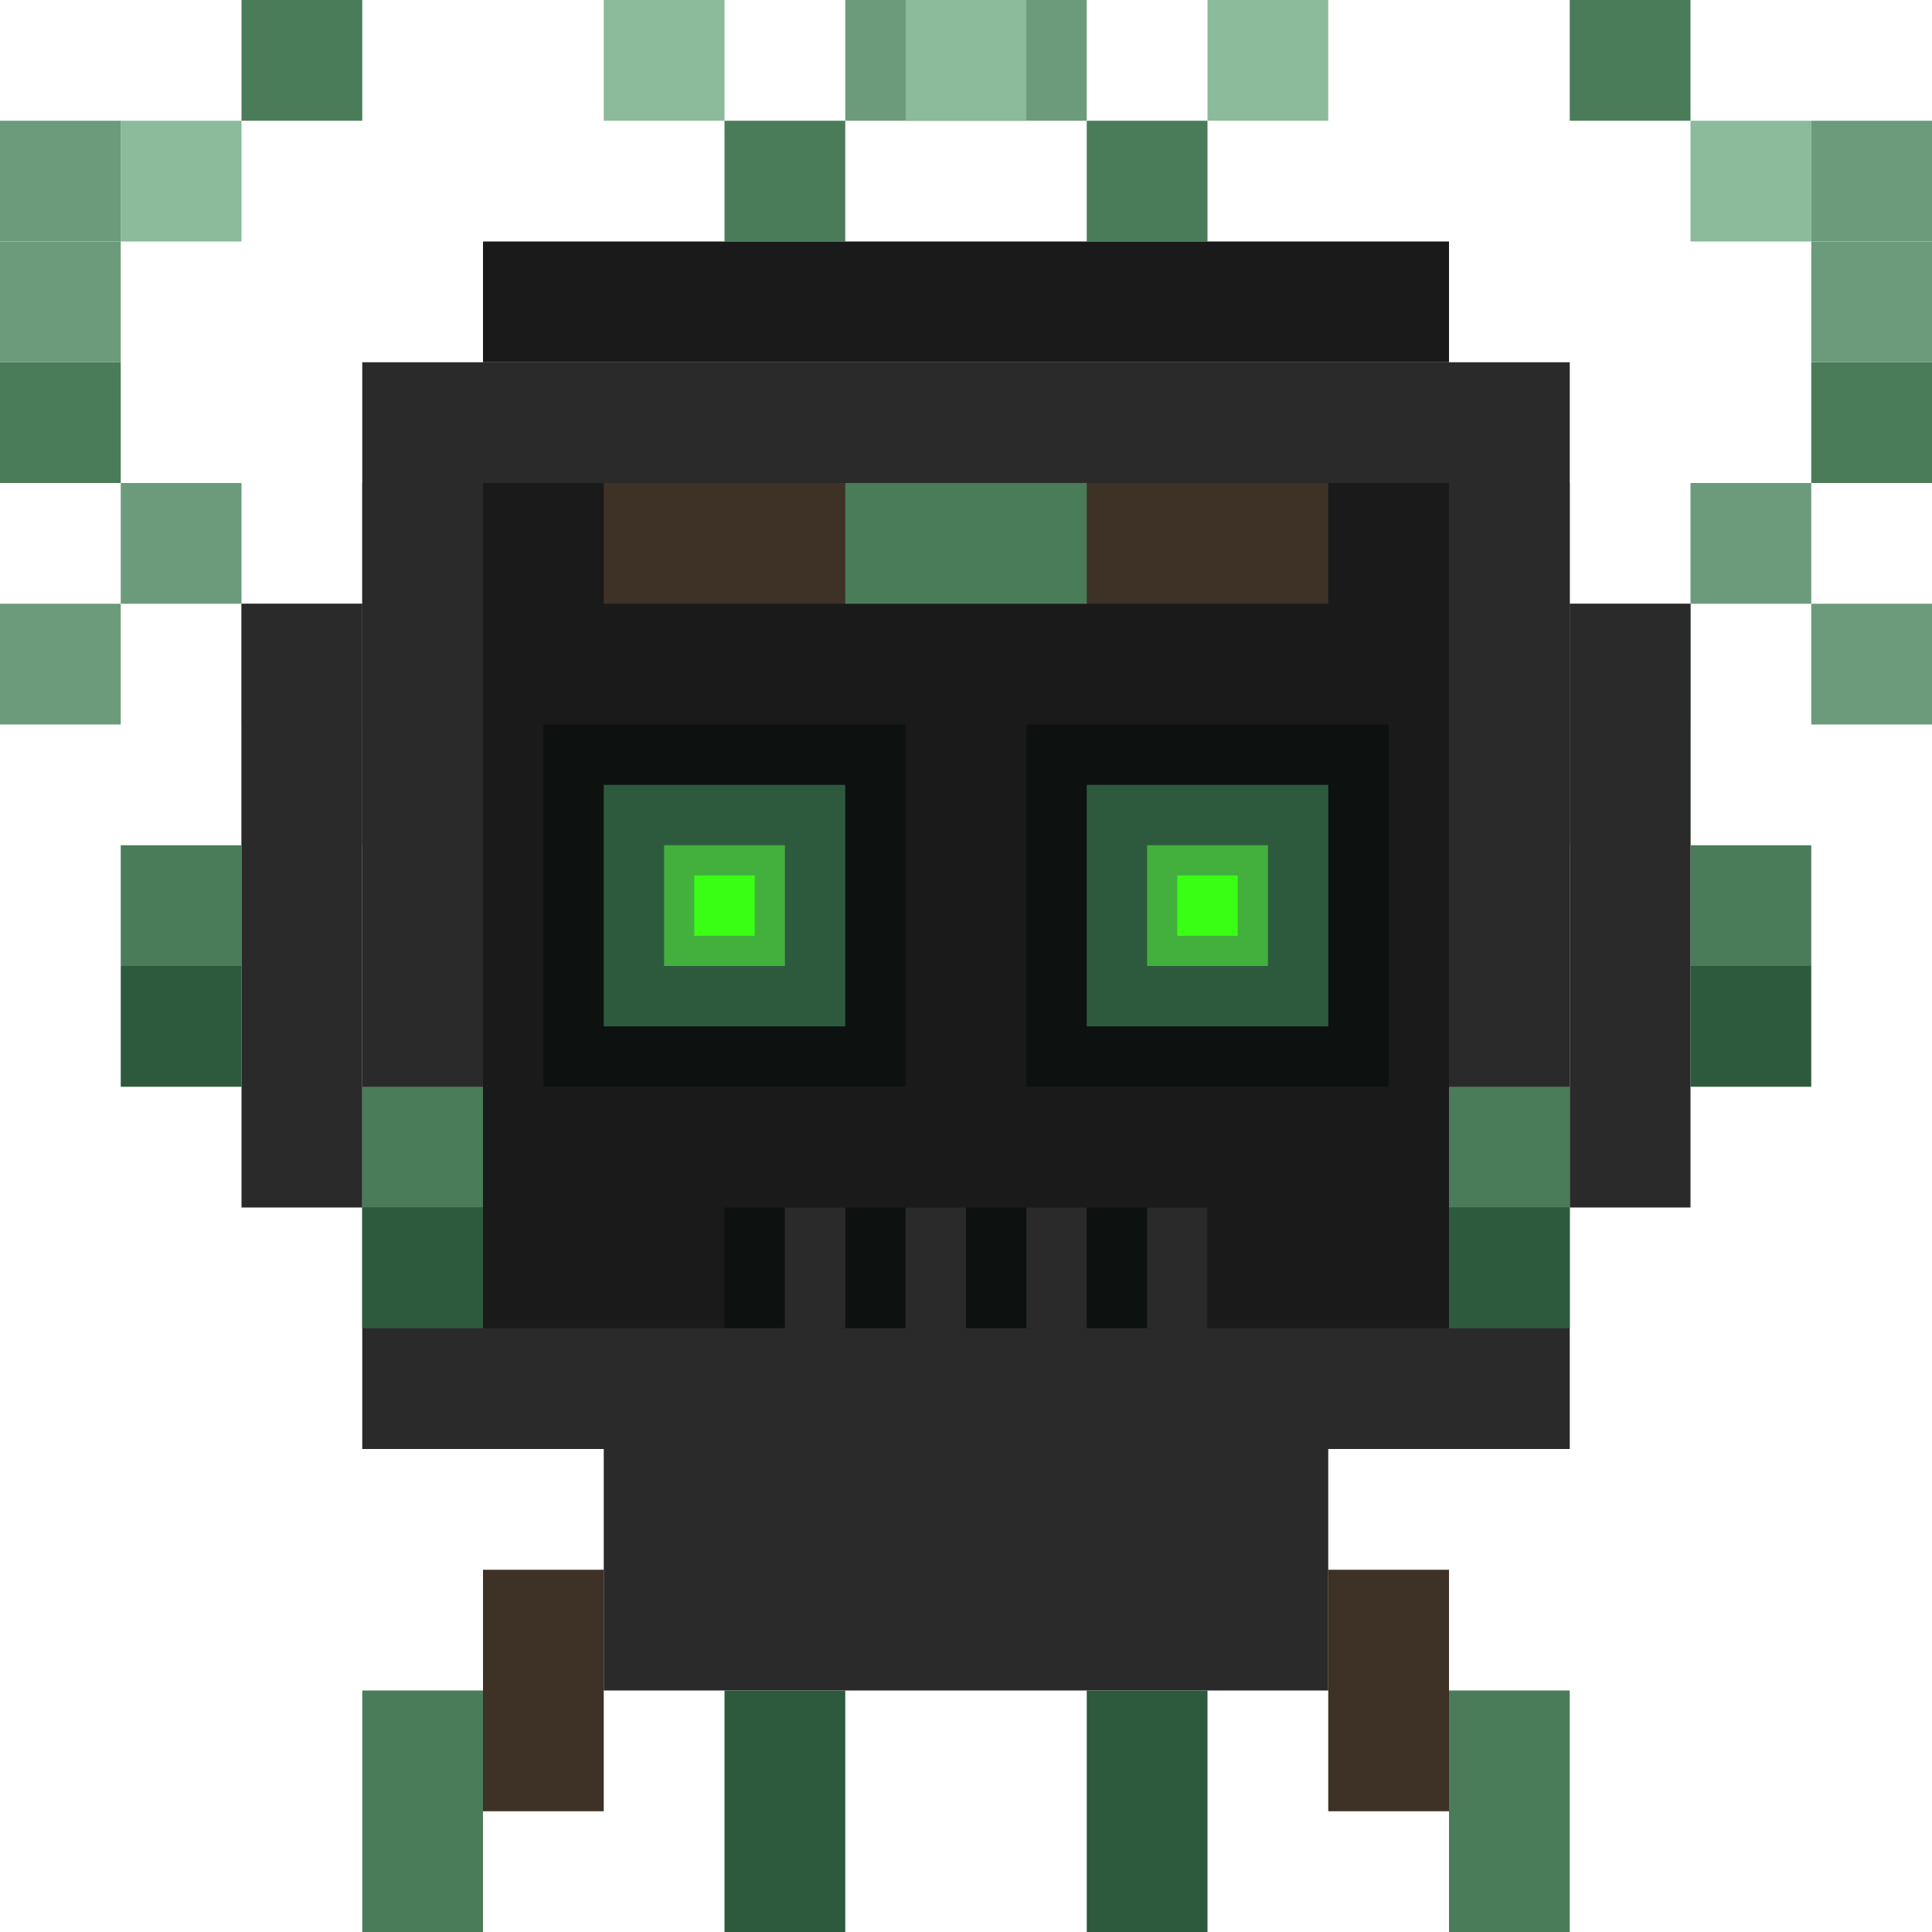
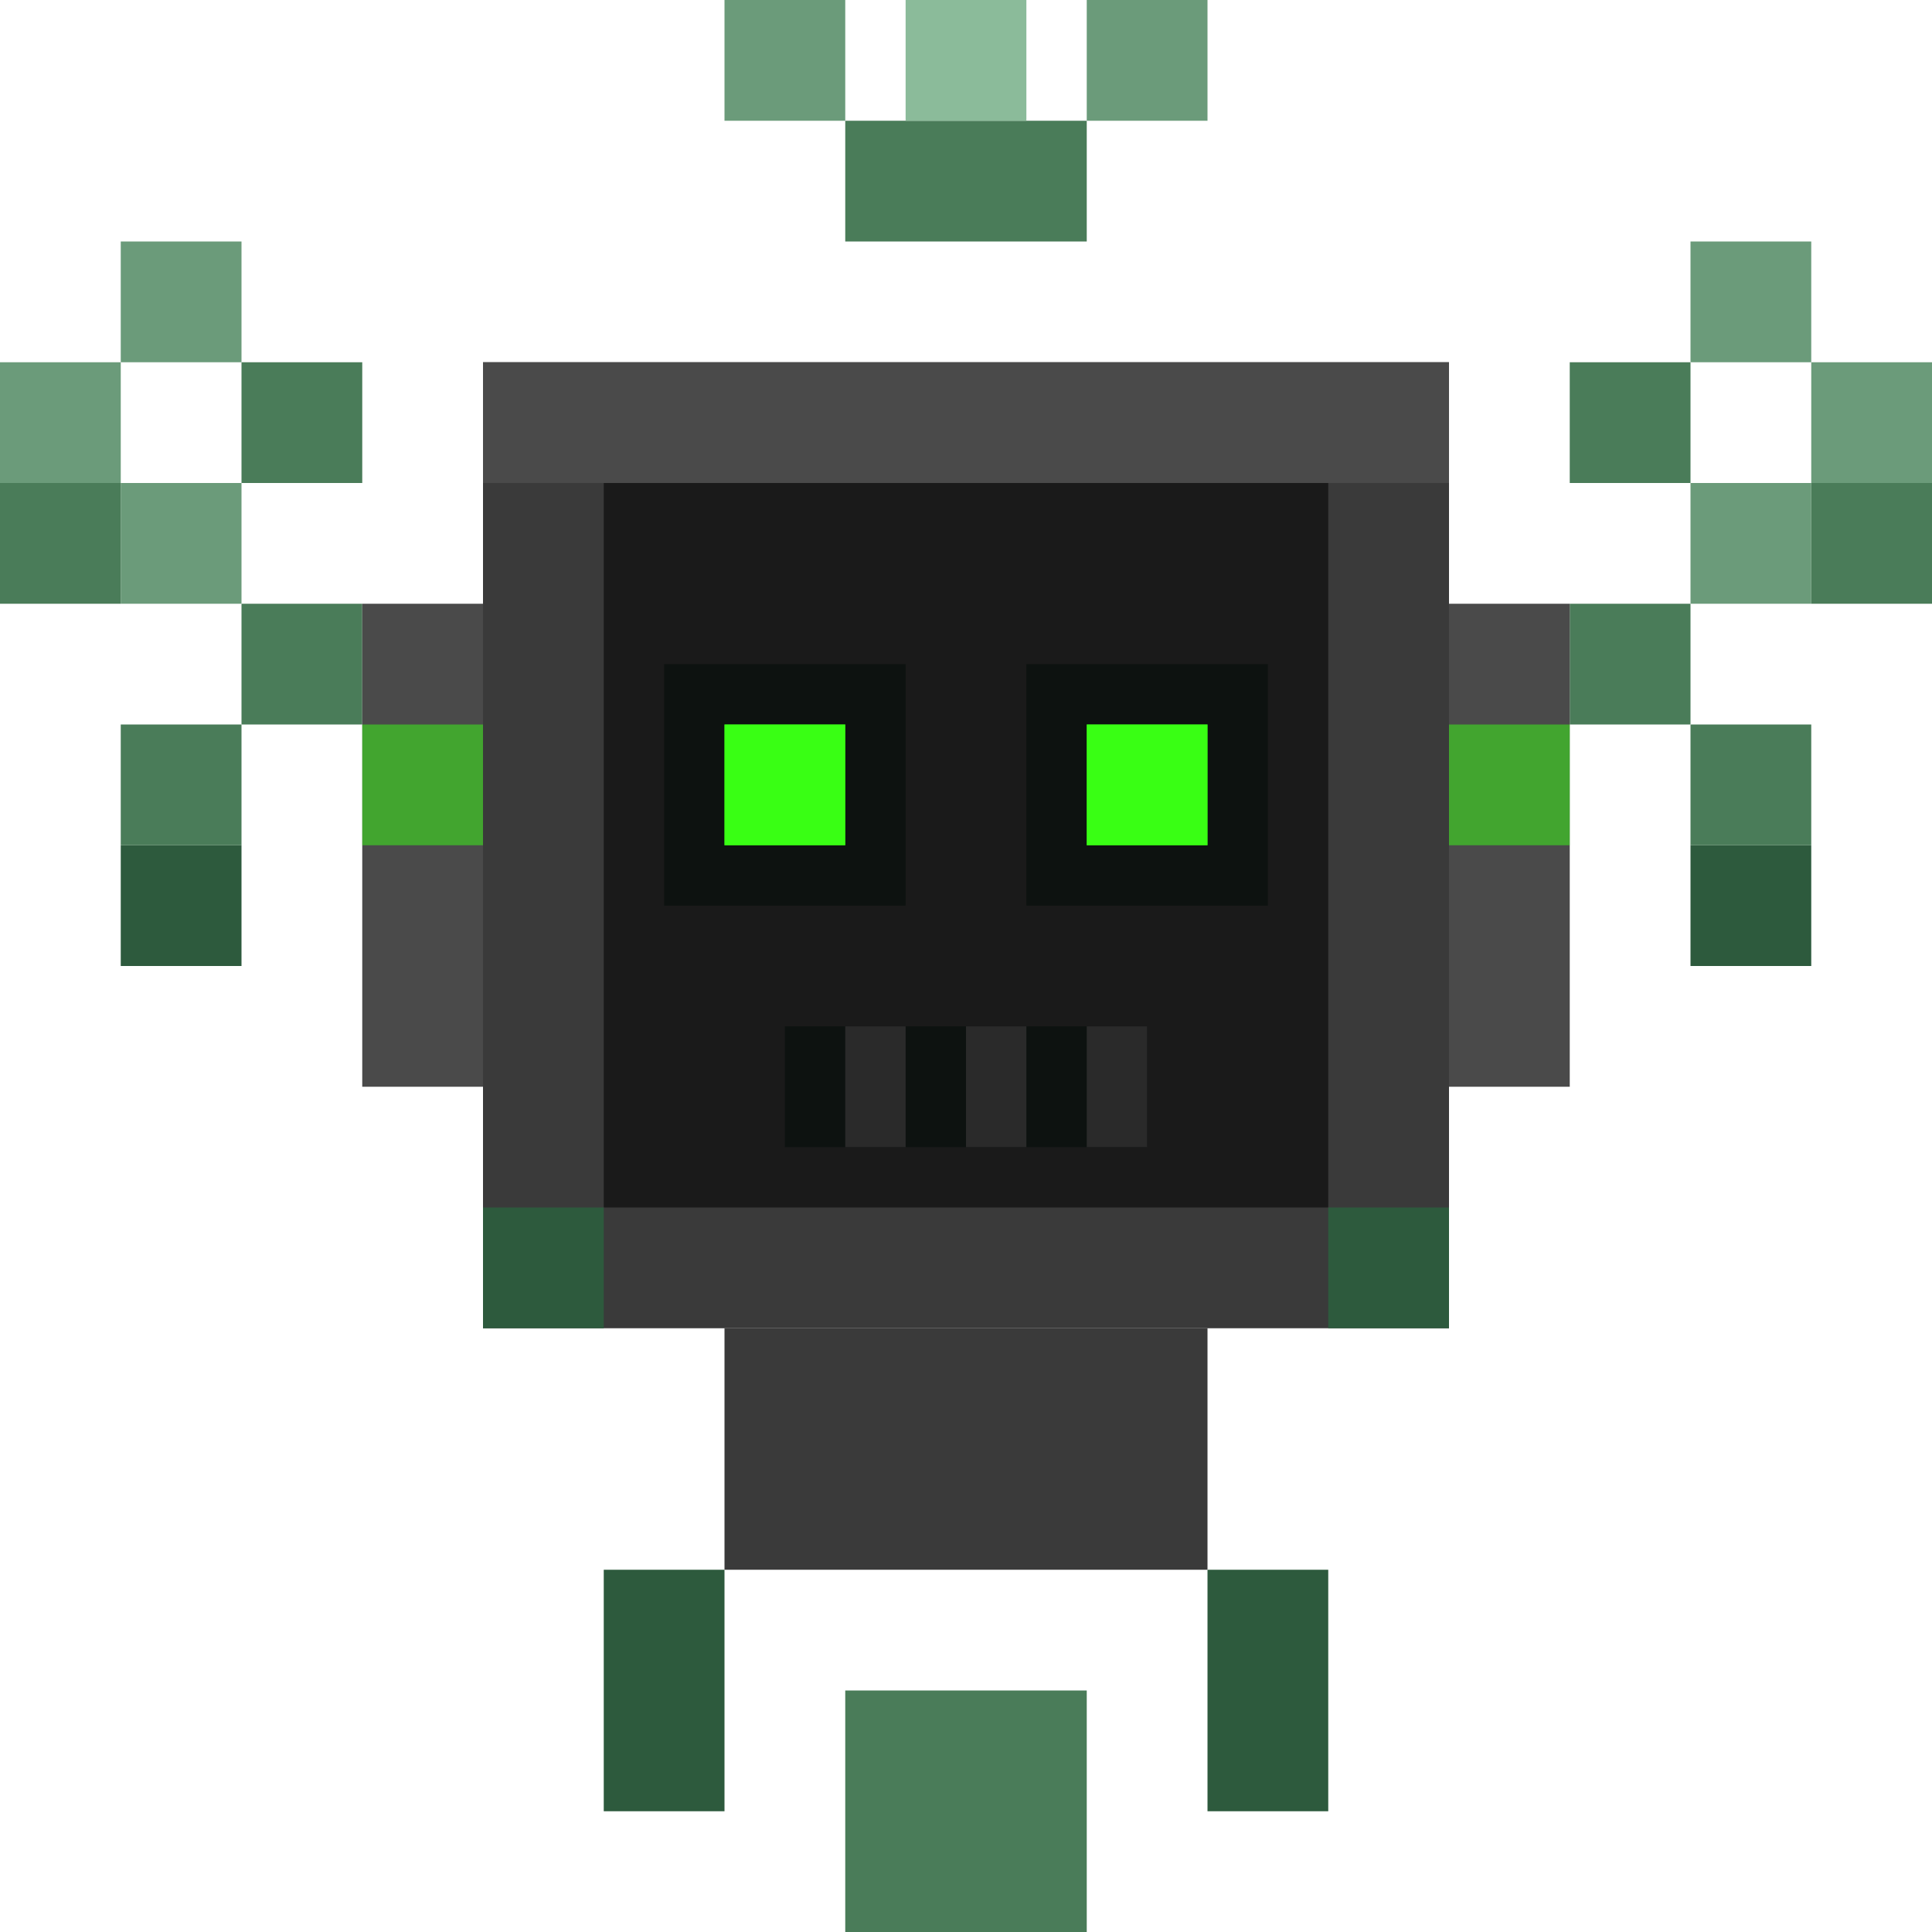
<svg xmlns="http://www.w3.org/2000/svg" viewBox="0 0 64 64" style="image-rendering: pixelated;">
-   <rect x="4" y="32" width="4" height="4" fill="#2d5a3d" />
-   <rect x="4" y="28" width="4" height="4" fill="#4a7c59" />
-   <rect x="8" y="24" width="4" height="4" fill="#6b9b7a" />
+   <rect x="4" y="28" width="4" height="4" fill="#2d5a3d" />
+   <rect x="4" y="24" width="4" height="4" fill="#4a7c59" />
  <rect x="8" y="20" width="4" height="4" fill="#4a7c59" />
  <rect x="4" y="16" width="4" height="4" fill="#6b9b7a" />
-   <rect x="0" y="12" width="4" height="4" fill="#4a7c59" />
-   <rect x="0" y="8" width="4" height="4" fill="#6b9b7a" />
-   <rect x="4" y="4" width="4" height="4" fill="#8bbb9a" />
-   <rect x="0" y="20" width="4" height="4" fill="#6b9b7a" />
-   <rect x="12" y="16" width="4" height="4" fill="#4a7c59" />
-   <rect x="0" y="4" width="4" height="4" fill="#6b9b7a" />
-   <rect x="8" y="0" width="4" height="4" fill="#4a7c59" />
-   <rect x="56" y="32" width="4" height="4" fill="#2d5a3d" />
-   <rect x="56" y="28" width="4" height="4" fill="#4a7c59" />
-   <rect x="52" y="24" width="4" height="4" fill="#6b9b7a" />
+   <rect x="8" y="12" width="4" height="4" fill="#4a7c59" />
+   <rect x="4" y="8" width="4" height="4" fill="#6b9b7a" />
+   <rect x="0" y="12" width="4" height="4" fill="#6b9b7a" />
+   <rect x="0" y="16" width="4" height="4" fill="#4a7c59" />
+   <rect x="56" y="28" width="4" height="4" fill="#2d5a3d" />
+   <rect x="56" y="24" width="4" height="4" fill="#4a7c59" />
  <rect x="52" y="20" width="4" height="4" fill="#4a7c59" />
  <rect x="56" y="16" width="4" height="4" fill="#6b9b7a" />
-   <rect x="60" y="12" width="4" height="4" fill="#4a7c59" />
-   <rect x="60" y="8" width="4" height="4" fill="#6b9b7a" />
-   <rect x="56" y="4" width="4" height="4" fill="#8bbb9a" />
-   <rect x="60" y="20" width="4" height="4" fill="#6b9b7a" />
-   <rect x="48" y="16" width="4" height="4" fill="#4a7c59" />
-   <rect x="60" y="4" width="4" height="4" fill="#6b9b7a" />
-   <rect x="52" y="0" width="4" height="4" fill="#4a7c59" />
-   <rect x="28" y="0" width="8" height="4" fill="#6b9b7a" />
-   <rect x="24" y="4" width="4" height="4" fill="#4a7c59" />
-   <rect x="36" y="4" width="4" height="4" fill="#4a7c59" />
-   <rect x="20" y="0" width="4" height="4" fill="#8bbb9a" />
-   <rect x="40" y="0" width="4" height="4" fill="#8bbb9a" />
+   <rect x="52" y="12" width="4" height="4" fill="#4a7c59" />
+   <rect x="56" y="8" width="4" height="4" fill="#6b9b7a" />
+   <rect x="60" y="12" width="4" height="4" fill="#6b9b7a" />
+   <rect x="60" y="16" width="4" height="4" fill="#4a7c59" />
+   <rect x="28" y="4" width="8" height="4" fill="#4a7c59" />
+   <rect x="24" y="0" width="4" height="4" fill="#6b9b7a" />
+   <rect x="36" y="0" width="4" height="4" fill="#6b9b7a" />
  <rect x="30" y="0" width="4" height="4" fill="#8bbb9a" />
-   <rect x="12" y="12" width="40" height="36" fill="#2a2a2a" />
-   <rect x="16" y="8" width="32" height="4" fill="#1a1a1a" />
-   <rect x="8" y="20" width="4" height="20" fill="#2a2a2a" />
-   <rect x="52" y="20" width="4" height="20" fill="#2a2a2a" />
-   <rect x="16" y="16" width="32" height="28" fill="#1a1a1a" />
-   <rect x="20" y="16" width="24" height="4" fill="#3d3225" />
-   <rect x="28" y="16" width="8" height="4" fill="#4a7c59" />
-   <rect x="18" y="24" width="12" height="12" fill="#0d1210" />
-   <rect x="20" y="26" width="8" height="8" fill="#2d5a3d" />
-   <rect x="22" y="28" width="4" height="4" fill="#4a7c59" />
-   <rect x="23" y="29" width="2" height="2" fill="#39ff14" />
-   <rect x="34" y="24" width="12" height="12" fill="#0d1210" />
-   <rect x="36" y="26" width="8" height="8" fill="#2d5a3d" />
-   <rect x="38" y="28" width="4" height="4" fill="#4a7c59" />
-   <rect x="39" y="29" width="2" height="2" fill="#39ff14" />
-   <rect x="22" y="28" width="4" height="4" fill="#39ff14" opacity="0.4">
-     <animate attributeName="opacity" values="0.3;0.7;0.3" dur="2s" repeatCount="indefinite" />
+   <rect x="16" y="12" width="32" height="32" fill="#3a3a3a" />
+   <rect x="16" y="12" width="32" height="4" fill="#4a4a4a" />
+   <rect x="20" y="16" width="24" height="24" fill="#1a1a1a" />
+   <rect x="22" y="22" width="8" height="8" fill="#0d1210" />
+   <rect x="34" y="22" width="8" height="8" fill="#0d1210" />
+   <rect x="24" y="24" width="4" height="4" fill="#39ff14" />
+   <rect x="36" y="24" width="4" height="4" fill="#39ff14" />
+   <rect x="24" y="24" width="4" height="4" fill="#39ff14" opacity="0.6">
+     <animate attributeName="opacity" values="0.4;0.9;0.4" dur="2s" repeatCount="indefinite" />
  </rect>
-   <rect x="38" y="28" width="4" height="4" fill="#39ff14" opacity="0.4">
-     <animate attributeName="opacity" values="0.3;0.7;0.3" dur="2s" repeatCount="indefinite" />
+   <rect x="36" y="24" width="4" height="4" fill="#39ff14" opacity="0.6">
+     <animate attributeName="opacity" values="0.4;0.9;0.4" dur="2s" repeatCount="indefinite" />
  </rect>
-   <rect x="24" y="40" width="16" height="4" fill="#0d1210" />
-   <rect x="26" y="40" width="2" height="4" fill="#2a2a2a" />
-   <rect x="30" y="40" width="2" height="4" fill="#2a2a2a" />
-   <rect x="34" y="40" width="2" height="4" fill="#2a2a2a" />
-   <rect x="38" y="40" width="2" height="4" fill="#2a2a2a" />
-   <rect x="20" y="44" width="24" height="4" fill="#2a2a2a" />
-   <rect x="12" y="40" width="4" height="4" fill="#2d5a3d" />
-   <rect x="12" y="36" width="4" height="4" fill="#4a7c59" />
-   <rect x="48" y="40" width="4" height="4" fill="#2d5a3d" />
-   <rect x="48" y="36" width="4" height="4" fill="#4a7c59" />
-   <rect x="20" y="48" width="24" height="8" fill="#2a2a2a" />
-   <rect x="16" y="52" width="4" height="8" fill="#3d3225" />
-   <rect x="44" y="52" width="4" height="8" fill="#3d3225" />
-   <rect x="24" y="56" width="4" height="8" fill="#2d5a3d" />
-   <rect x="36" y="56" width="4" height="8" fill="#2d5a3d" />
-   <rect x="12" y="56" width="4" height="8" fill="#4a7c59" />
-   <rect x="48" y="56" width="4" height="8" fill="#4a7c59" />
+   <rect x="26" y="34" width="12" height="4" fill="#0d1210" />
+   <rect x="28" y="34" width="2" height="4" fill="#2a2a2a" />
+   <rect x="32" y="34" width="2" height="4" fill="#2a2a2a" />
+   <rect x="36" y="34" width="2" height="4" fill="#2a2a2a" />
+   <rect x="12" y="20" width="4" height="16" fill="#4a4a4a" />
+   <rect x="48" y="20" width="4" height="16" fill="#4a4a4a" />
+   <rect x="12" y="24" width="4" height="4" fill="#39ff14" opacity="0.5" />
+   <rect x="48" y="24" width="4" height="4" fill="#39ff14" opacity="0.5" />
+   <rect x="24" y="44" width="16" height="8" fill="#3a3a3a" />
+   <rect x="16" y="40" width="4" height="4" fill="#2d5a3d" />
+   <rect x="44" y="40" width="4" height="4" fill="#2d5a3d" />
+   <rect x="20" y="52" width="4" height="8" fill="#2d5a3d" />
+   <rect x="28" y="56" width="4" height="8" fill="#4a7c59" />
+   <rect x="32" y="56" width="4" height="8" fill="#4a7c59" />
+   <rect x="40" y="52" width="4" height="8" fill="#2d5a3d" />
</svg>
